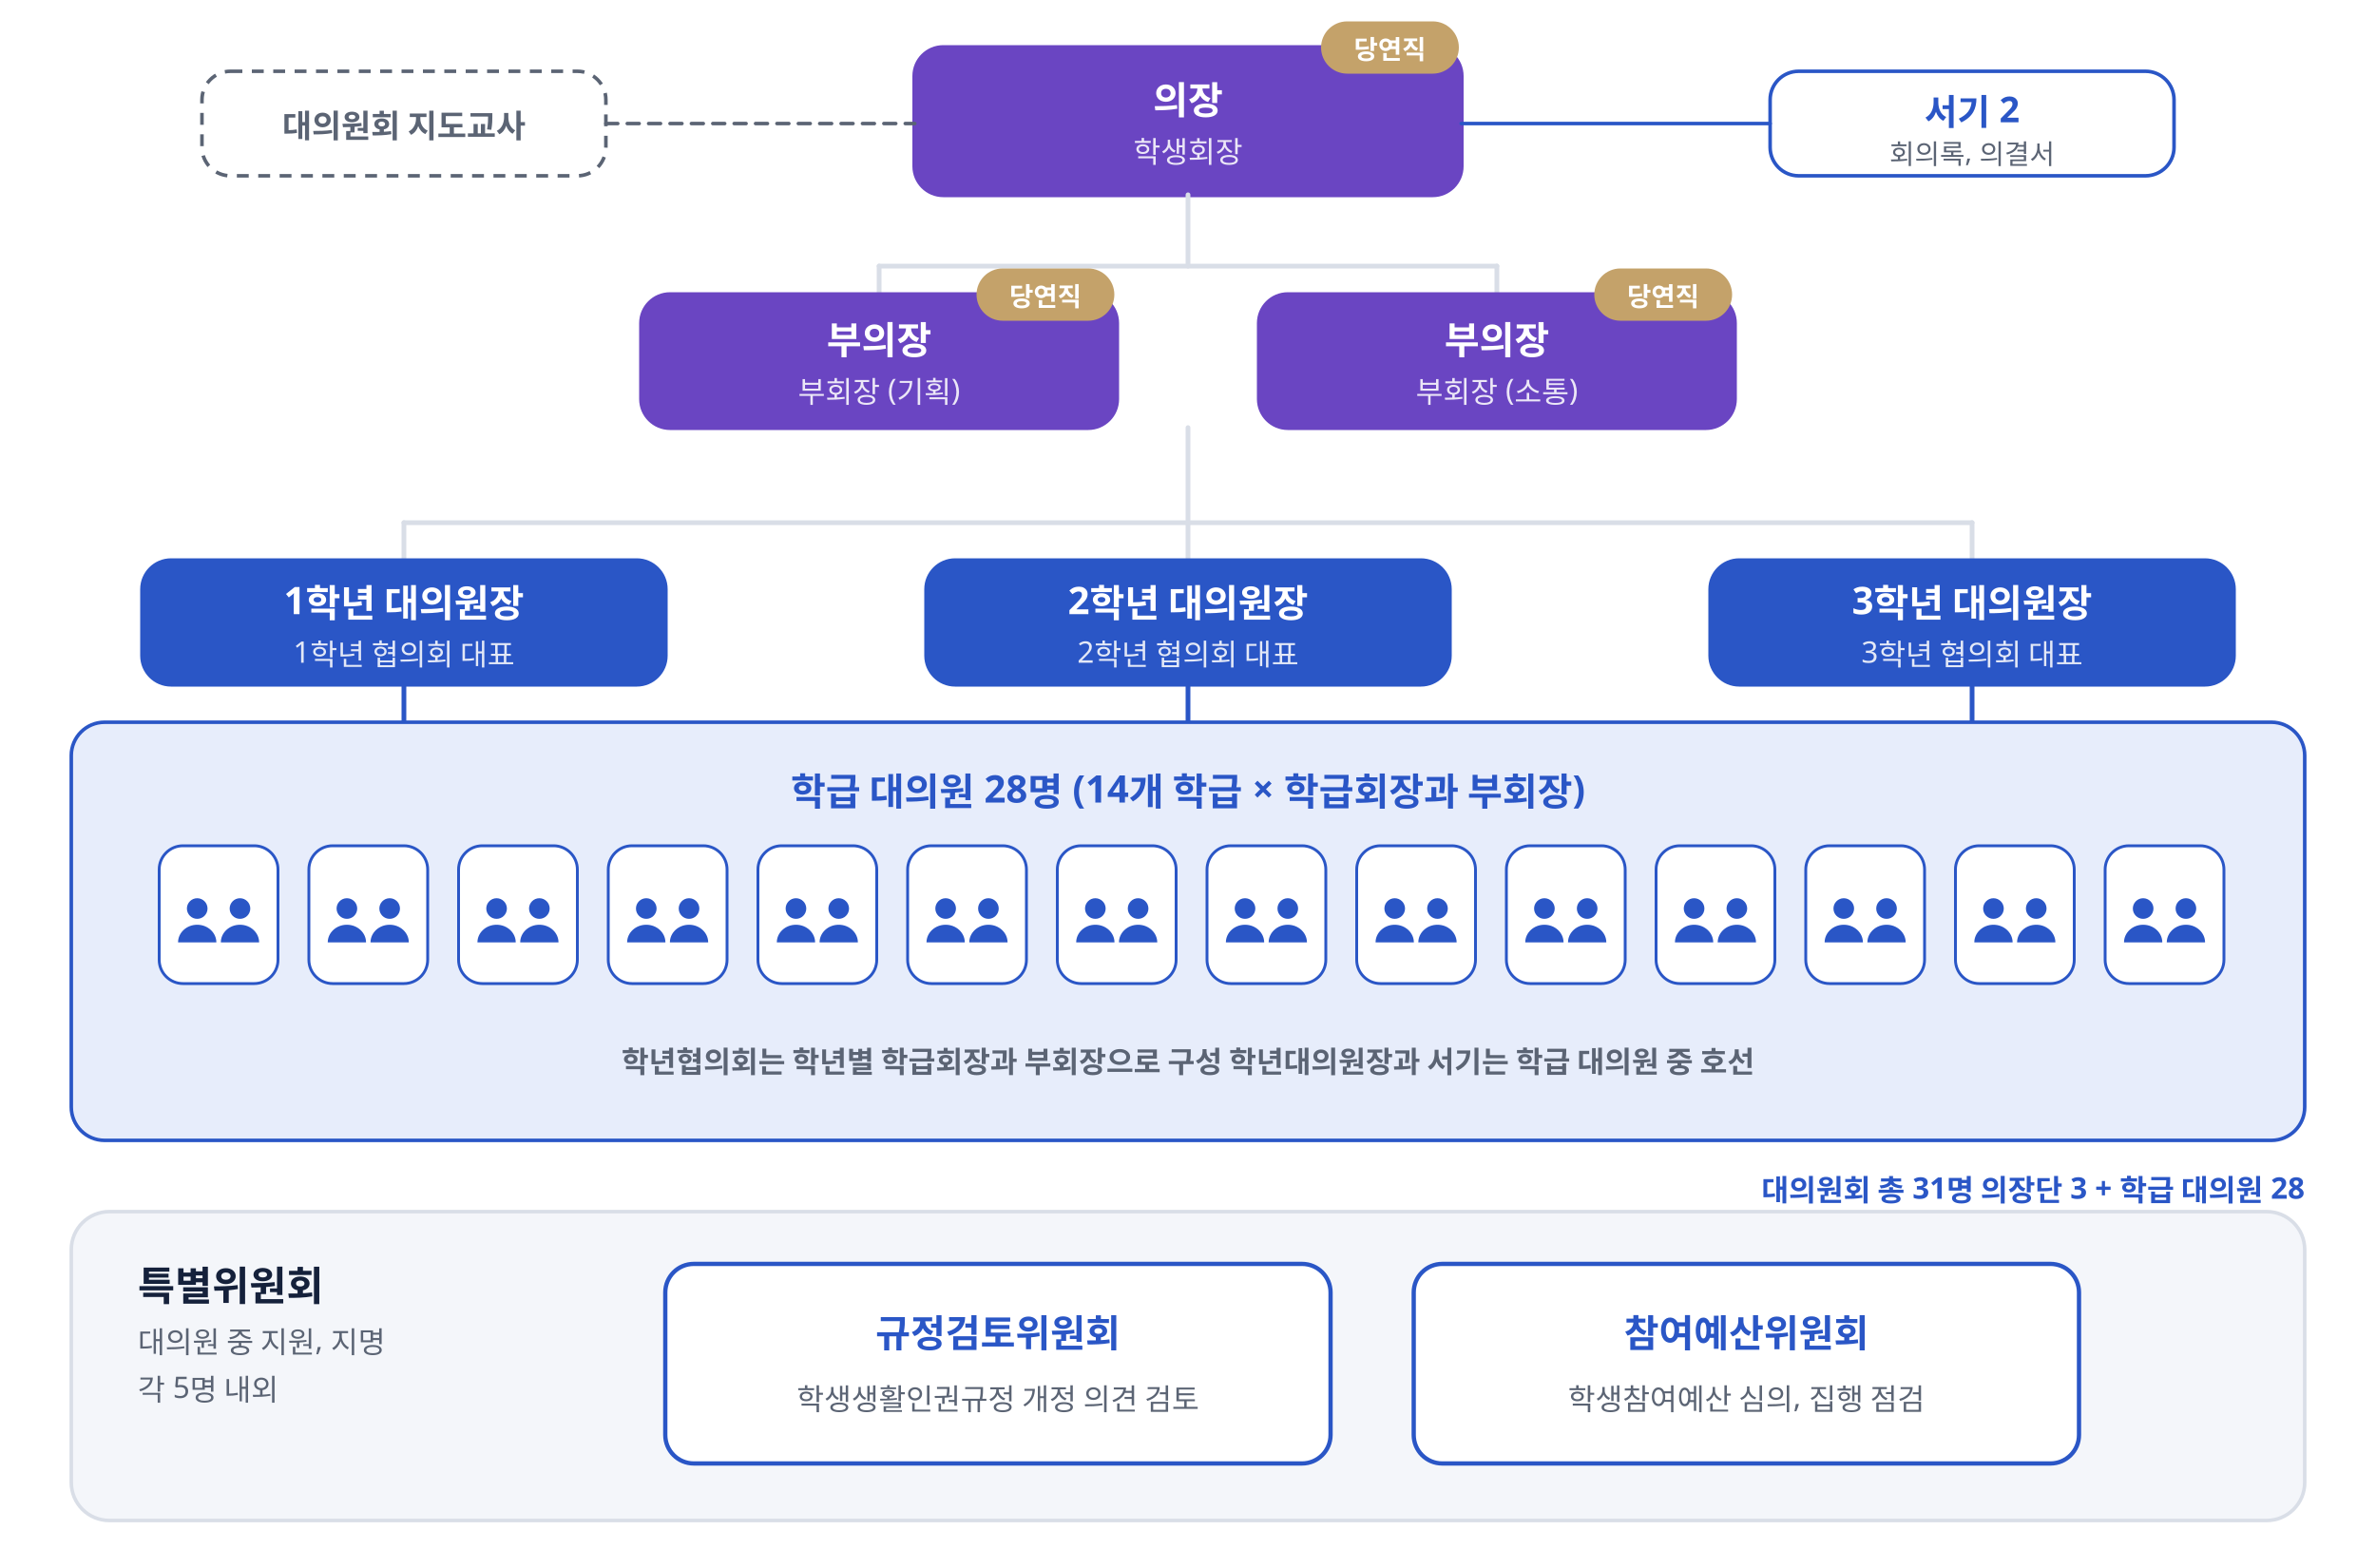
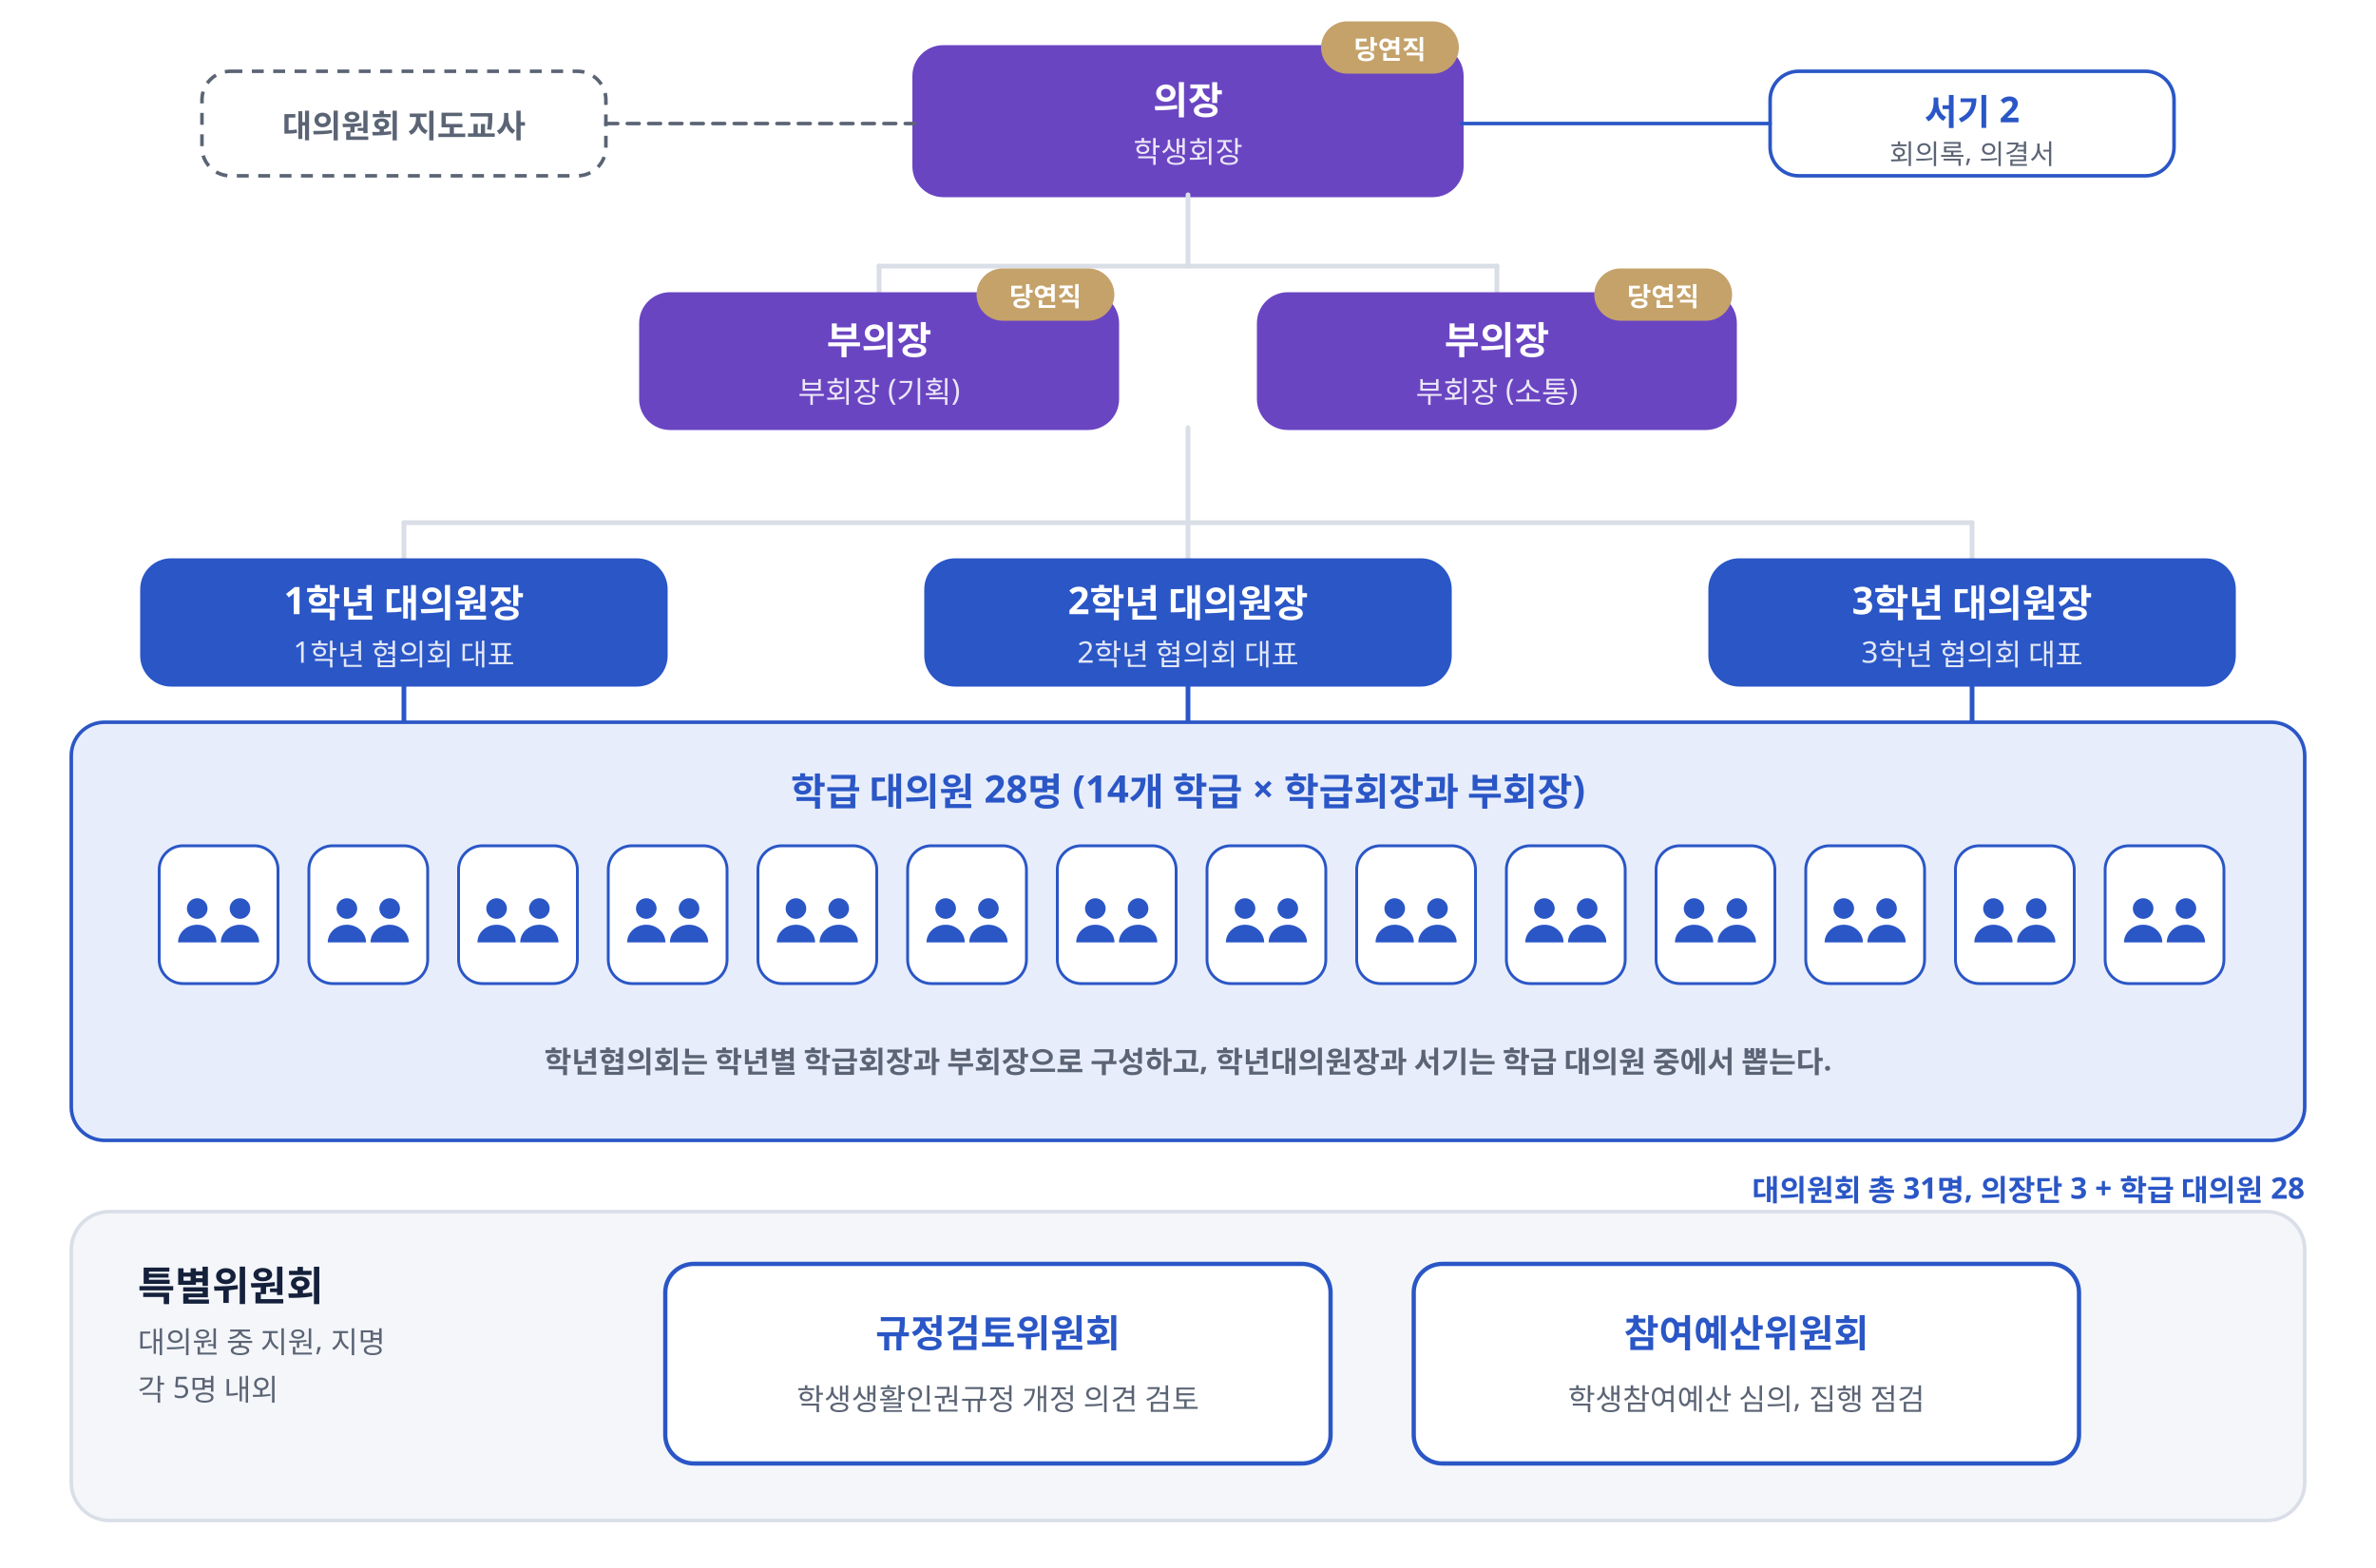
<svg xmlns="http://www.w3.org/2000/svg" viewBox="0 0 1000 660" width="1000" height="660" font-family="Pretendard, 'Pretendard Variable', 'Apple SD Gothic Neo', 'Malgun Gothic', sans-serif" role="img" aria-label="대의원회 조직도">
  <defs>
    <marker id="ah-muted" viewBox="0 0 10 10" refX="8.5" refY="5" markerWidth="7" markerHeight="7" orient="auto-start-reverse">
      <path d="M0,0 L10,5 L0,10 z" fill="#5B6474" />
    </marker>
    <marker id="ah-del" viewBox="0 0 10 10" refX="8.5" refY="5" markerWidth="7" markerHeight="7" orient="auto-start-reverse">
      <path d="M0,0 L10,5 L0,10 z" fill="#2A56C6" />
    </marker>
    <marker id="ah-raon" viewBox="0 0 10 10" refX="8.5" refY="5" markerWidth="7" markerHeight="7" orient="auto-start-reverse">
      <path d="M0,0 L10,5 L0,10 z" fill="#E0643A" />
    </marker>
    <marker id="ah-lead" viewBox="0 0 10 10" refX="8.5" refY="5" markerWidth="7" markerHeight="7" orient="auto-start-reverse">
      <path d="M0,0 L10,5 L0,10 z" fill="#6A45C2" />
    </marker>
    <marker id="ah-ink" viewBox="0 0 10 10" refX="8.5" refY="5" markerWidth="7" markerHeight="7" orient="auto-start-reverse">
      <path d="M0,0 L10,5 L0,10 z" fill="#15213B" />
    </marker>
    <marker id="ah-ok" viewBox="0 0 10 10" refX="8.5" refY="5" markerWidth="7" markerHeight="7" orient="auto-start-reverse">
      <path d="M0,0 L10,5 L0,10 z" fill="#14866D" />
    </marker>
    <marker id="ah-gold" viewBox="0 0 10 10" refX="8.5" refY="5" markerWidth="7" markerHeight="7" orient="auto-start-reverse">
      <path d="M0,0 L10,5 L0,10 z" fill="#C4A26A" />
    </marker>
  </defs>
  <rect width="1000" height="660" fill="#fff" />
  <rect x="385.0" y="20" width="230" height="62" rx="12" fill="#6A45C2" stroke="#6A45C2" stroke-width="2" />
-   <text x="500" y="41.0" font-size="16" font-weight="800" fill="#fff" text-anchor="middle" dominant-baseline="central">의장</text>
-   <text x="500" y="63.0" font-size="12.5" font-weight="500" fill="#ffffffdd" text-anchor="middle" dominant-baseline="central">학생회장</text>
+   <text x="500" y="41.0" font-size="16" font-weight="800" fill="#fff" text-anchor="middle" dominant-baseline="central" style="white-space:pre">의장</text>
+   <text x="500" y="63.0" font-size="12.5" font-weight="500" fill="#ffffffdd" text-anchor="middle" dominant-baseline="central" style="white-space:pre">학생회장</text>
  <rect x="556.0" y="9.0" width="58" height="22" rx="11.0" fill="#C4A26A" stroke="none" stroke-width="1.5" />
-   <text x="585.0" y="20" font-size="11" font-weight="700" fill="#fff" text-anchor="middle" dominant-baseline="central">당연직</text>
+   <text x="585.0" y="20" font-size="11" font-weight="700" fill="#fff" text-anchor="middle" dominant-baseline="central" style="white-space:pre">당연직</text>
  <rect x="85" y="30" width="170" height="44" rx="12" fill="#fff" stroke="#5B6474" stroke-width="1.5" stroke-dasharray="5 4" />
-   <text x="170" y="52" font-size="13.5" font-weight="700" fill="#5B6474" text-anchor="middle" dominant-baseline="central">대의원회 지도교사</text>
+   <text x="170" y="52" font-size="13.5" font-weight="700" fill="#5B6474" text-anchor="middle" dominant-baseline="central" style="white-space:pre">대의원회 지도교사</text>
  <line x1="255" y1="52" x2="385" y2="52" stroke="#5B6474" stroke-width="1.5" stroke-linecap="round" stroke-dasharray="5 4" />
  <rect x="745" y="30" width="170" height="44" rx="12" fill="#fff" stroke="#2A56C6" stroke-width="1.5" />
-   <text x="830" y="46" font-size="15" font-weight="800" fill="#2A56C6" text-anchor="middle" dominant-baseline="central">서기 2</text>
-   <text x="830" y="64" font-size="11.5" font-weight="500" fill="#5B6474" text-anchor="middle" dominant-baseline="central">회의록, 의결서</text>
+   <text x="830" y="46" font-size="15" font-weight="800" fill="#2A56C6" text-anchor="middle" dominant-baseline="central" style="white-space:pre">서기 2</text>
+   <text x="830" y="64" font-size="11.5" font-weight="500" fill="#5B6474" text-anchor="middle" dominant-baseline="central" style="white-space:pre">회의록, 의결서</text>
  <line x1="615" y1="52" x2="745" y2="52" stroke="#2A56C6" stroke-width="1.5" stroke-linecap="round" />
  <line x1="500" y1="82" x2="500" y2="112" stroke="#D9DEE7" stroke-width="2" stroke-linecap="round" />
  <line x1="370" y1="112" x2="630" y2="112" stroke="#D9DEE7" stroke-width="2" stroke-linecap="round" />
  <line x1="370" y1="112" x2="370" y2="124" stroke="#D9DEE7" stroke-width="2" stroke-linecap="round" />
  <rect x="270.0" y="124" width="200" height="56" rx="12" fill="#6A45C2" stroke="#6A45C2" stroke-width="2" />
-   <text x="370" y="142.0" font-size="16" font-weight="800" fill="#fff" text-anchor="middle" dominant-baseline="central">부의장</text>
-   <text x="370" y="164.0" font-size="12.5" font-weight="500" fill="#ffffffdd" text-anchor="middle" dominant-baseline="central">부회장 (기획)</text>
+   <text x="370" y="142.0" font-size="16" font-weight="800" fill="#fff" text-anchor="middle" dominant-baseline="central" style="white-space:pre">부의장</text>
+   <text x="370" y="164.0" font-size="12.5" font-weight="500" fill="#ffffffdd" text-anchor="middle" dominant-baseline="central" style="white-space:pre">부회장 (기획)</text>
  <rect x="411.0" y="113.0" width="58" height="22" rx="11.0" fill="#C4A26A" stroke="none" stroke-width="1.5" />
-   <text x="440.0" y="124" font-size="11" font-weight="700" fill="#fff" text-anchor="middle" dominant-baseline="central">당연직</text>
+   <text x="440.0" y="124" font-size="11" font-weight="700" fill="#fff" text-anchor="middle" dominant-baseline="central" style="white-space:pre">당연직</text>
  <line x1="630" y1="112" x2="630" y2="124" stroke="#D9DEE7" stroke-width="2" stroke-linecap="round" />
  <rect x="530.0" y="124" width="200" height="56" rx="12" fill="#6A45C2" stroke="#6A45C2" stroke-width="2" />
-   <text x="630" y="142.0" font-size="16" font-weight="800" fill="#fff" text-anchor="middle" dominant-baseline="central">부의장</text>
-   <text x="630" y="164.0" font-size="12.5" font-weight="500" fill="#ffffffdd" text-anchor="middle" dominant-baseline="central">부회장 (소통)</text>
+   <text x="630" y="142.0" font-size="16" font-weight="800" fill="#fff" text-anchor="middle" dominant-baseline="central" style="white-space:pre">부의장</text>
+   <text x="630" y="164.0" font-size="12.5" font-weight="500" fill="#ffffffdd" text-anchor="middle" dominant-baseline="central" style="white-space:pre">부회장 (소통)</text>
  <rect x="671.0" y="113.0" width="58" height="22" rx="11.0" fill="#C4A26A" stroke="none" stroke-width="1.5" />
-   <text x="700.0" y="124" font-size="11" font-weight="700" fill="#fff" text-anchor="middle" dominant-baseline="central">당연직</text>
+   <text x="700.0" y="124" font-size="11" font-weight="700" fill="#fff" text-anchor="middle" dominant-baseline="central" style="white-space:pre">당연직</text>
  <line x1="500" y1="180" x2="500" y2="220" stroke="#D9DEE7" stroke-width="2" stroke-linecap="round" />
  <line x1="170" y1="220" x2="830" y2="220" stroke="#D9DEE7" stroke-width="2" stroke-linecap="round" />
  <line x1="170" y1="220" x2="170" y2="236" stroke="#D9DEE7" stroke-width="2" stroke-linecap="round" />
  <rect x="60.0" y="236" width="220" height="52" rx="12" fill="#2A56C6" stroke="#2A56C6" stroke-width="2" />
-   <text x="170" y="252.0" font-size="16" font-weight="800" fill="#fff" text-anchor="middle" dominant-baseline="central">1학년 대의원장</text>
-   <text x="170" y="274.0" font-size="12.5" font-weight="500" fill="#ffffffdd" text-anchor="middle" dominant-baseline="central">1학년 협의회 대표</text>
+   <text x="170" y="252.0" font-size="16" font-weight="800" fill="#fff" text-anchor="middle" dominant-baseline="central" style="white-space:pre">1학년 대의원장</text>
+   <text x="170" y="274.0" font-size="12.5" font-weight="500" fill="#ffffffdd" text-anchor="middle" dominant-baseline="central" style="white-space:pre">1학년 협의회 대표</text>
  <line x1="170" y1="288" x2="170" y2="304" stroke="#2A56C6" stroke-width="2" stroke-linecap="round" />
  <line x1="500" y1="220" x2="500" y2="236" stroke="#D9DEE7" stroke-width="2" stroke-linecap="round" />
  <rect x="390.0" y="236" width="220" height="52" rx="12" fill="#2A56C6" stroke="#2A56C6" stroke-width="2" />
-   <text x="500" y="252.0" font-size="16" font-weight="800" fill="#fff" text-anchor="middle" dominant-baseline="central">2학년 대의원장</text>
-   <text x="500" y="274.0" font-size="12.5" font-weight="500" fill="#ffffffdd" text-anchor="middle" dominant-baseline="central">2학년 협의회 대표</text>
+   <text x="500" y="252.0" font-size="16" font-weight="800" fill="#fff" text-anchor="middle" dominant-baseline="central" style="white-space:pre">2학년 대의원장</text>
+   <text x="500" y="274.0" font-size="12.5" font-weight="500" fill="#ffffffdd" text-anchor="middle" dominant-baseline="central" style="white-space:pre">2학년 협의회 대표</text>
  <line x1="500" y1="288" x2="500" y2="304" stroke="#2A56C6" stroke-width="2" stroke-linecap="round" />
  <line x1="830" y1="220" x2="830" y2="236" stroke="#D9DEE7" stroke-width="2" stroke-linecap="round" />
  <rect x="720.0" y="236" width="220" height="52" rx="12" fill="#2A56C6" stroke="#2A56C6" stroke-width="2" />
-   <text x="830" y="252.0" font-size="16" font-weight="800" fill="#fff" text-anchor="middle" dominant-baseline="central">3학년 대의원장</text>
-   <text x="830" y="274.0" font-size="12.5" font-weight="500" fill="#ffffffdd" text-anchor="middle" dominant-baseline="central">3학년 협의회 대표</text>
+   <text x="830" y="252.0" font-size="16" font-weight="800" fill="#fff" text-anchor="middle" dominant-baseline="central" style="white-space:pre">3학년 대의원장</text>
+   <text x="830" y="274.0" font-size="12.5" font-weight="500" fill="#ffffffdd" text-anchor="middle" dominant-baseline="central" style="white-space:pre">3학년 협의회 대표</text>
  <line x1="830" y1="288" x2="830" y2="304" stroke="#2A56C6" stroke-width="2" stroke-linecap="round" />
  <rect x="30" y="304" width="940" height="176" rx="14" fill="#E7EDFB" stroke="#2A56C6" stroke-width="1.5" />
-   <text x="500" y="332" font-size="16" font-weight="800" fill="#2A56C6" text-anchor="middle" dominant-baseline="central">학급 대의원 28명  (14개 학급 × 학급회장과 부회장)</text>
+   <text x="500" y="332" font-size="16" font-weight="800" fill="#2A56C6" text-anchor="middle" dominant-baseline="central" style="white-space:pre">학급 대의원 28명  (14개 학급 × 학급회장과 부회장)</text>
  <rect x="67" y="356" width="50" height="58" rx="10" fill="#fff" stroke="#2A56C6" stroke-width="1.2" />
  <circle cx="83" cy="382.42" r="4.34" fill="#2A56C6" />
  <path d="M74.94,396.68 a8.06,7.44 0 0 1 16.12,0 z" fill="#2A56C6" />
  <circle cx="101" cy="382.42" r="4.34" fill="#2A56C6" />
  <path d="M92.94,396.68 a8.06,7.44 0 0 1 16.12,0 z" fill="#2A56C6" />
  <rect x="130" y="356" width="50" height="58" rx="10" fill="#fff" stroke="#2A56C6" stroke-width="1.2" />
  <circle cx="146" cy="382.42" r="4.34" fill="#2A56C6" />
  <path d="M137.94,396.68 a8.06,7.44 0 0 1 16.12,0 z" fill="#2A56C6" />
  <circle cx="164" cy="382.42" r="4.34" fill="#2A56C6" />
  <path d="M155.94,396.68 a8.06,7.44 0 0 1 16.12,0 z" fill="#2A56C6" />
  <rect x="193" y="356" width="50" height="58" rx="10" fill="#fff" stroke="#2A56C6" stroke-width="1.2" />
  <circle cx="209" cy="382.42" r="4.34" fill="#2A56C6" />
  <path d="M200.94,396.68 a8.06,7.44 0 0 1 16.12,0 z" fill="#2A56C6" />
  <circle cx="227" cy="382.42" r="4.34" fill="#2A56C6" />
  <path d="M218.94,396.68 a8.06,7.44 0 0 1 16.12,0 z" fill="#2A56C6" />
  <rect x="256" y="356" width="50" height="58" rx="10" fill="#fff" stroke="#2A56C6" stroke-width="1.2" />
  <circle cx="272" cy="382.42" r="4.34" fill="#2A56C6" />
  <path d="M263.94,396.68 a8.06,7.44 0 0 1 16.12,0 z" fill="#2A56C6" />
  <circle cx="290" cy="382.42" r="4.34" fill="#2A56C6" />
  <path d="M281.94,396.68 a8.06,7.44 0 0 1 16.12,0 z" fill="#2A56C6" />
  <rect x="319" y="356" width="50" height="58" rx="10" fill="#fff" stroke="#2A56C6" stroke-width="1.2" />
  <circle cx="335" cy="382.42" r="4.34" fill="#2A56C6" />
  <path d="M326.94,396.68 a8.06,7.44 0 0 1 16.12,0 z" fill="#2A56C6" />
  <circle cx="353" cy="382.42" r="4.34" fill="#2A56C6" />
  <path d="M344.94,396.68 a8.06,7.44 0 0 1 16.12,0 z" fill="#2A56C6" />
  <rect x="382" y="356" width="50" height="58" rx="10" fill="#fff" stroke="#2A56C6" stroke-width="1.2" />
  <circle cx="398" cy="382.42" r="4.34" fill="#2A56C6" />
  <path d="M389.94,396.68 a8.06,7.44 0 0 1 16.12,0 z" fill="#2A56C6" />
  <circle cx="416" cy="382.42" r="4.34" fill="#2A56C6" />
  <path d="M407.94,396.68 a8.06,7.44 0 0 1 16.12,0 z" fill="#2A56C6" />
  <rect x="445" y="356" width="50" height="58" rx="10" fill="#fff" stroke="#2A56C6" stroke-width="1.2" />
  <circle cx="461" cy="382.42" r="4.34" fill="#2A56C6" />
  <path d="M452.94,396.68 a8.06,7.44 0 0 1 16.12,0 z" fill="#2A56C6" />
  <circle cx="479" cy="382.42" r="4.34" fill="#2A56C6" />
  <path d="M470.94,396.68 a8.06,7.44 0 0 1 16.12,0 z" fill="#2A56C6" />
  <rect x="508" y="356" width="50" height="58" rx="10" fill="#fff" stroke="#2A56C6" stroke-width="1.2" />
  <circle cx="524" cy="382.42" r="4.34" fill="#2A56C6" />
  <path d="M515.94,396.68 a8.06,7.44 0 0 1 16.12,0 z" fill="#2A56C6" />
  <circle cx="542" cy="382.42" r="4.34" fill="#2A56C6" />
  <path d="M533.94,396.68 a8.06,7.44 0 0 1 16.12,0 z" fill="#2A56C6" />
  <rect x="571" y="356" width="50" height="58" rx="10" fill="#fff" stroke="#2A56C6" stroke-width="1.2" />
  <circle cx="587" cy="382.42" r="4.34" fill="#2A56C6" />
  <path d="M578.94,396.68 a8.06,7.44 0 0 1 16.12,0 z" fill="#2A56C6" />
  <circle cx="605" cy="382.42" r="4.34" fill="#2A56C6" />
  <path d="M596.94,396.68 a8.06,7.44 0 0 1 16.12,0 z" fill="#2A56C6" />
  <rect x="634" y="356" width="50" height="58" rx="10" fill="#fff" stroke="#2A56C6" stroke-width="1.2" />
  <circle cx="650" cy="382.42" r="4.34" fill="#2A56C6" />
  <path d="M641.94,396.68 a8.06,7.44 0 0 1 16.12,0 z" fill="#2A56C6" />
  <circle cx="668" cy="382.42" r="4.34" fill="#2A56C6" />
  <path d="M659.94,396.68 a8.06,7.44 0 0 1 16.12,0 z" fill="#2A56C6" />
  <rect x="697" y="356" width="50" height="58" rx="10" fill="#fff" stroke="#2A56C6" stroke-width="1.2" />
  <circle cx="713" cy="382.42" r="4.34" fill="#2A56C6" />
  <path d="M704.94,396.68 a8.06,7.44 0 0 1 16.12,0 z" fill="#2A56C6" />
  <circle cx="731" cy="382.42" r="4.34" fill="#2A56C6" />
  <path d="M722.94,396.68 a8.06,7.44 0 0 1 16.12,0 z" fill="#2A56C6" />
  <rect x="760" y="356" width="50" height="58" rx="10" fill="#fff" stroke="#2A56C6" stroke-width="1.2" />
  <circle cx="776" cy="382.42" r="4.34" fill="#2A56C6" />
  <path d="M767.94,396.68 a8.06,7.44 0 0 1 16.12,0 z" fill="#2A56C6" />
  <circle cx="794" cy="382.42" r="4.34" fill="#2A56C6" />
  <path d="M785.94,396.68 a8.06,7.44 0 0 1 16.12,0 z" fill="#2A56C6" />
  <rect x="823" y="356" width="50" height="58" rx="10" fill="#fff" stroke="#2A56C6" stroke-width="1.2" />
  <circle cx="839" cy="382.42" r="4.34" fill="#2A56C6" />
  <path d="M830.94,396.68 a8.06,7.44 0 0 1 16.12,0 z" fill="#2A56C6" />
  <circle cx="857" cy="382.42" r="4.34" fill="#2A56C6" />
  <path d="M848.94,396.68 a8.06,7.44 0 0 1 16.12,0 z" fill="#2A56C6" />
  <rect x="886" y="356" width="50" height="58" rx="10" fill="#fff" stroke="#2A56C6" stroke-width="1.2" />
  <circle cx="902" cy="382.42" r="4.34" fill="#2A56C6" />
  <path d="M893.94,396.68 a8.06,7.44 0 0 1 16.12,0 z" fill="#2A56C6" />
  <circle cx="920" cy="382.42" r="4.34" fill="#2A56C6" />
  <path d="M911.94,396.68 a8.06,7.44 0 0 1 16.12,0 z" fill="#2A56C6" />
-   <text x="500" y="446" font-size="12.5" font-weight="600" fill="#5B6474" text-anchor="middle" dominant-baseline="central">학년협의회는 학년별 학급회장과 부회장으로 구성  학년대의원장과 서기는 학급 대의원 중 호선</text>
+   <text x="500" y="446" font-size="12.5" font-weight="600" fill="#5B6474" text-anchor="middle" dominant-baseline="central" style="white-space:pre">학년협의회는 학년별 학급회장과 부회장으로 구성하고, 학년대의원장과 서기는 학급 대의원 중에서 뽑는다.</text>
  <rect x="30" y="510" width="940" height="130" rx="16" fill="#F4F6FA" stroke="#D9DEE7" stroke-width="1.5" />
-   <text x="58" y="540" font-size="17" font-weight="800" fill="#15213B" text-anchor="start" dominant-baseline="central">특별위원회</text>
-   <text x="58" y="564" font-size="12.5" font-weight="500" fill="#5B6474" text-anchor="start" dominant-baseline="central">대의원 중 지원, 지명</text>
-   <text x="58" y="584" font-size="12.5" font-weight="500" fill="#5B6474" text-anchor="start" dominant-baseline="central">각 5명 내외</text>
+   <text x="58" y="540" font-size="17" font-weight="800" fill="#15213B" text-anchor="start" dominant-baseline="central" style="white-space:pre">특별위원회</text>
+   <text x="58" y="564" font-size="12.5" font-weight="500" fill="#5B6474" text-anchor="start" dominant-baseline="central" style="white-space:pre">대의원 중 지원, 지명</text>
+   <text x="58" y="584" font-size="12.5" font-weight="500" fill="#5B6474" text-anchor="start" dominant-baseline="central" style="white-space:pre">각 5명 내외</text>
  <rect x="280" y="532" width="280" height="84" rx="12" fill="#fff" stroke="#2A56C6" stroke-width="1.8" />
-   <text x="420" y="560" font-size="16" font-weight="800" fill="#2A56C6" text-anchor="middle" dominant-baseline="central">규정검토위원회</text>
-   <text x="420" y="588" font-size="12.5" font-weight="500" fill="#5B6474" text-anchor="middle" dominant-baseline="central">학생생활인권규정 개정 의견 검토</text>
+   <text x="420" y="560" font-size="16" font-weight="800" fill="#2A56C6" text-anchor="middle" dominant-baseline="central" style="white-space:pre">규정검토위원회</text>
+   <text x="420" y="588" font-size="12.5" font-weight="500" fill="#5B6474" text-anchor="middle" dominant-baseline="central" style="white-space:pre">학생생활인권규정 개정 의견 검토</text>
  <rect x="595" y="532" width="280" height="84" rx="12" fill="#fff" stroke="#2A56C6" stroke-width="1.8" />
-   <text x="735" y="560" font-size="16" font-weight="800" fill="#2A56C6" text-anchor="middle" dominant-baseline="central">참여예산위원회</text>
-   <text x="735" y="588" font-size="12.5" font-weight="500" fill="#5B6474" text-anchor="middle" dominant-baseline="central">학생참여예산 심의, 집행 점검</text>
-   <text x="970" y="500" font-size="12.5" font-weight="700" fill="#2A56C6" text-anchor="end" dominant-baseline="central">대의원회 총 31명  의장단 3 + 학급 대의원 28</text>
+   <text x="735" y="560" font-size="16" font-weight="800" fill="#2A56C6" text-anchor="middle" dominant-baseline="central" style="white-space:pre">참여예산위원회</text>
+   <text x="735" y="588" font-size="12.5" font-weight="500" fill="#5B6474" text-anchor="middle" dominant-baseline="central" style="white-space:pre">학생참여예산 심의, 집행 점검</text>
+   <text x="970" y="500" font-size="12.5" font-weight="700" fill="#2A56C6" text-anchor="end" dominant-baseline="central" style="white-space:pre">대의원회 총 31명, 의장단 3 + 학급 대의원 28</text>
</svg>
